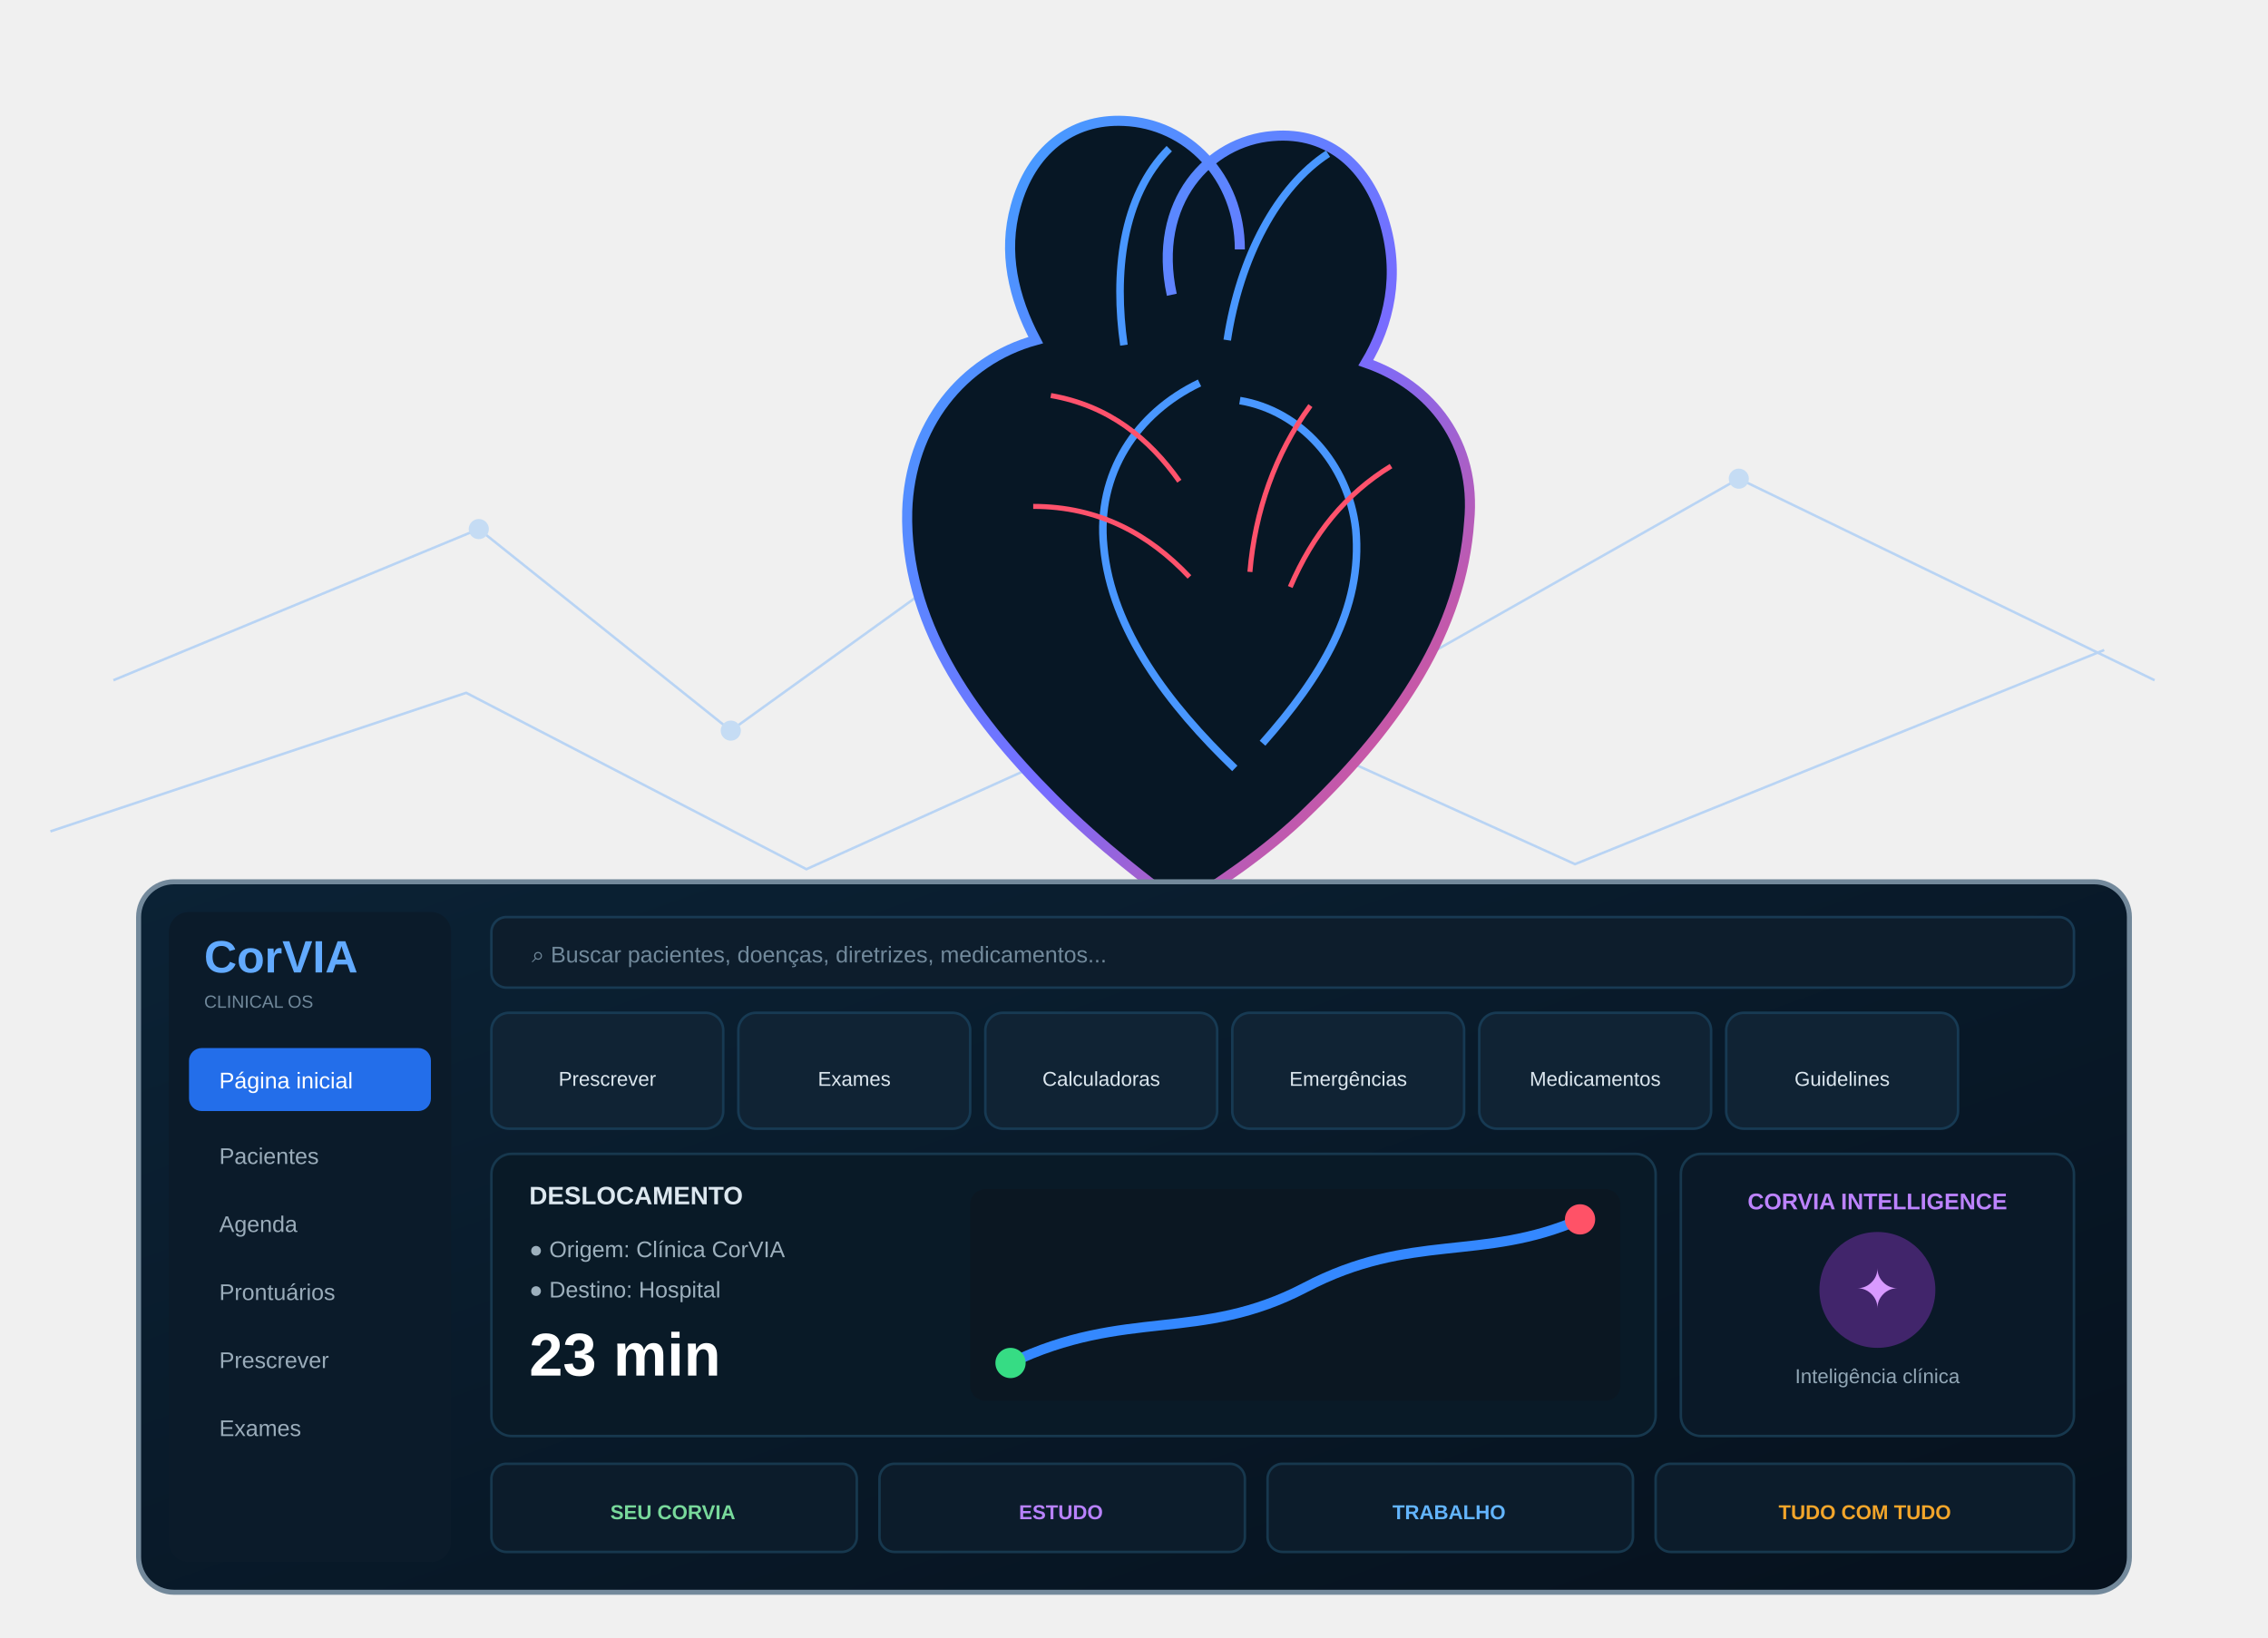
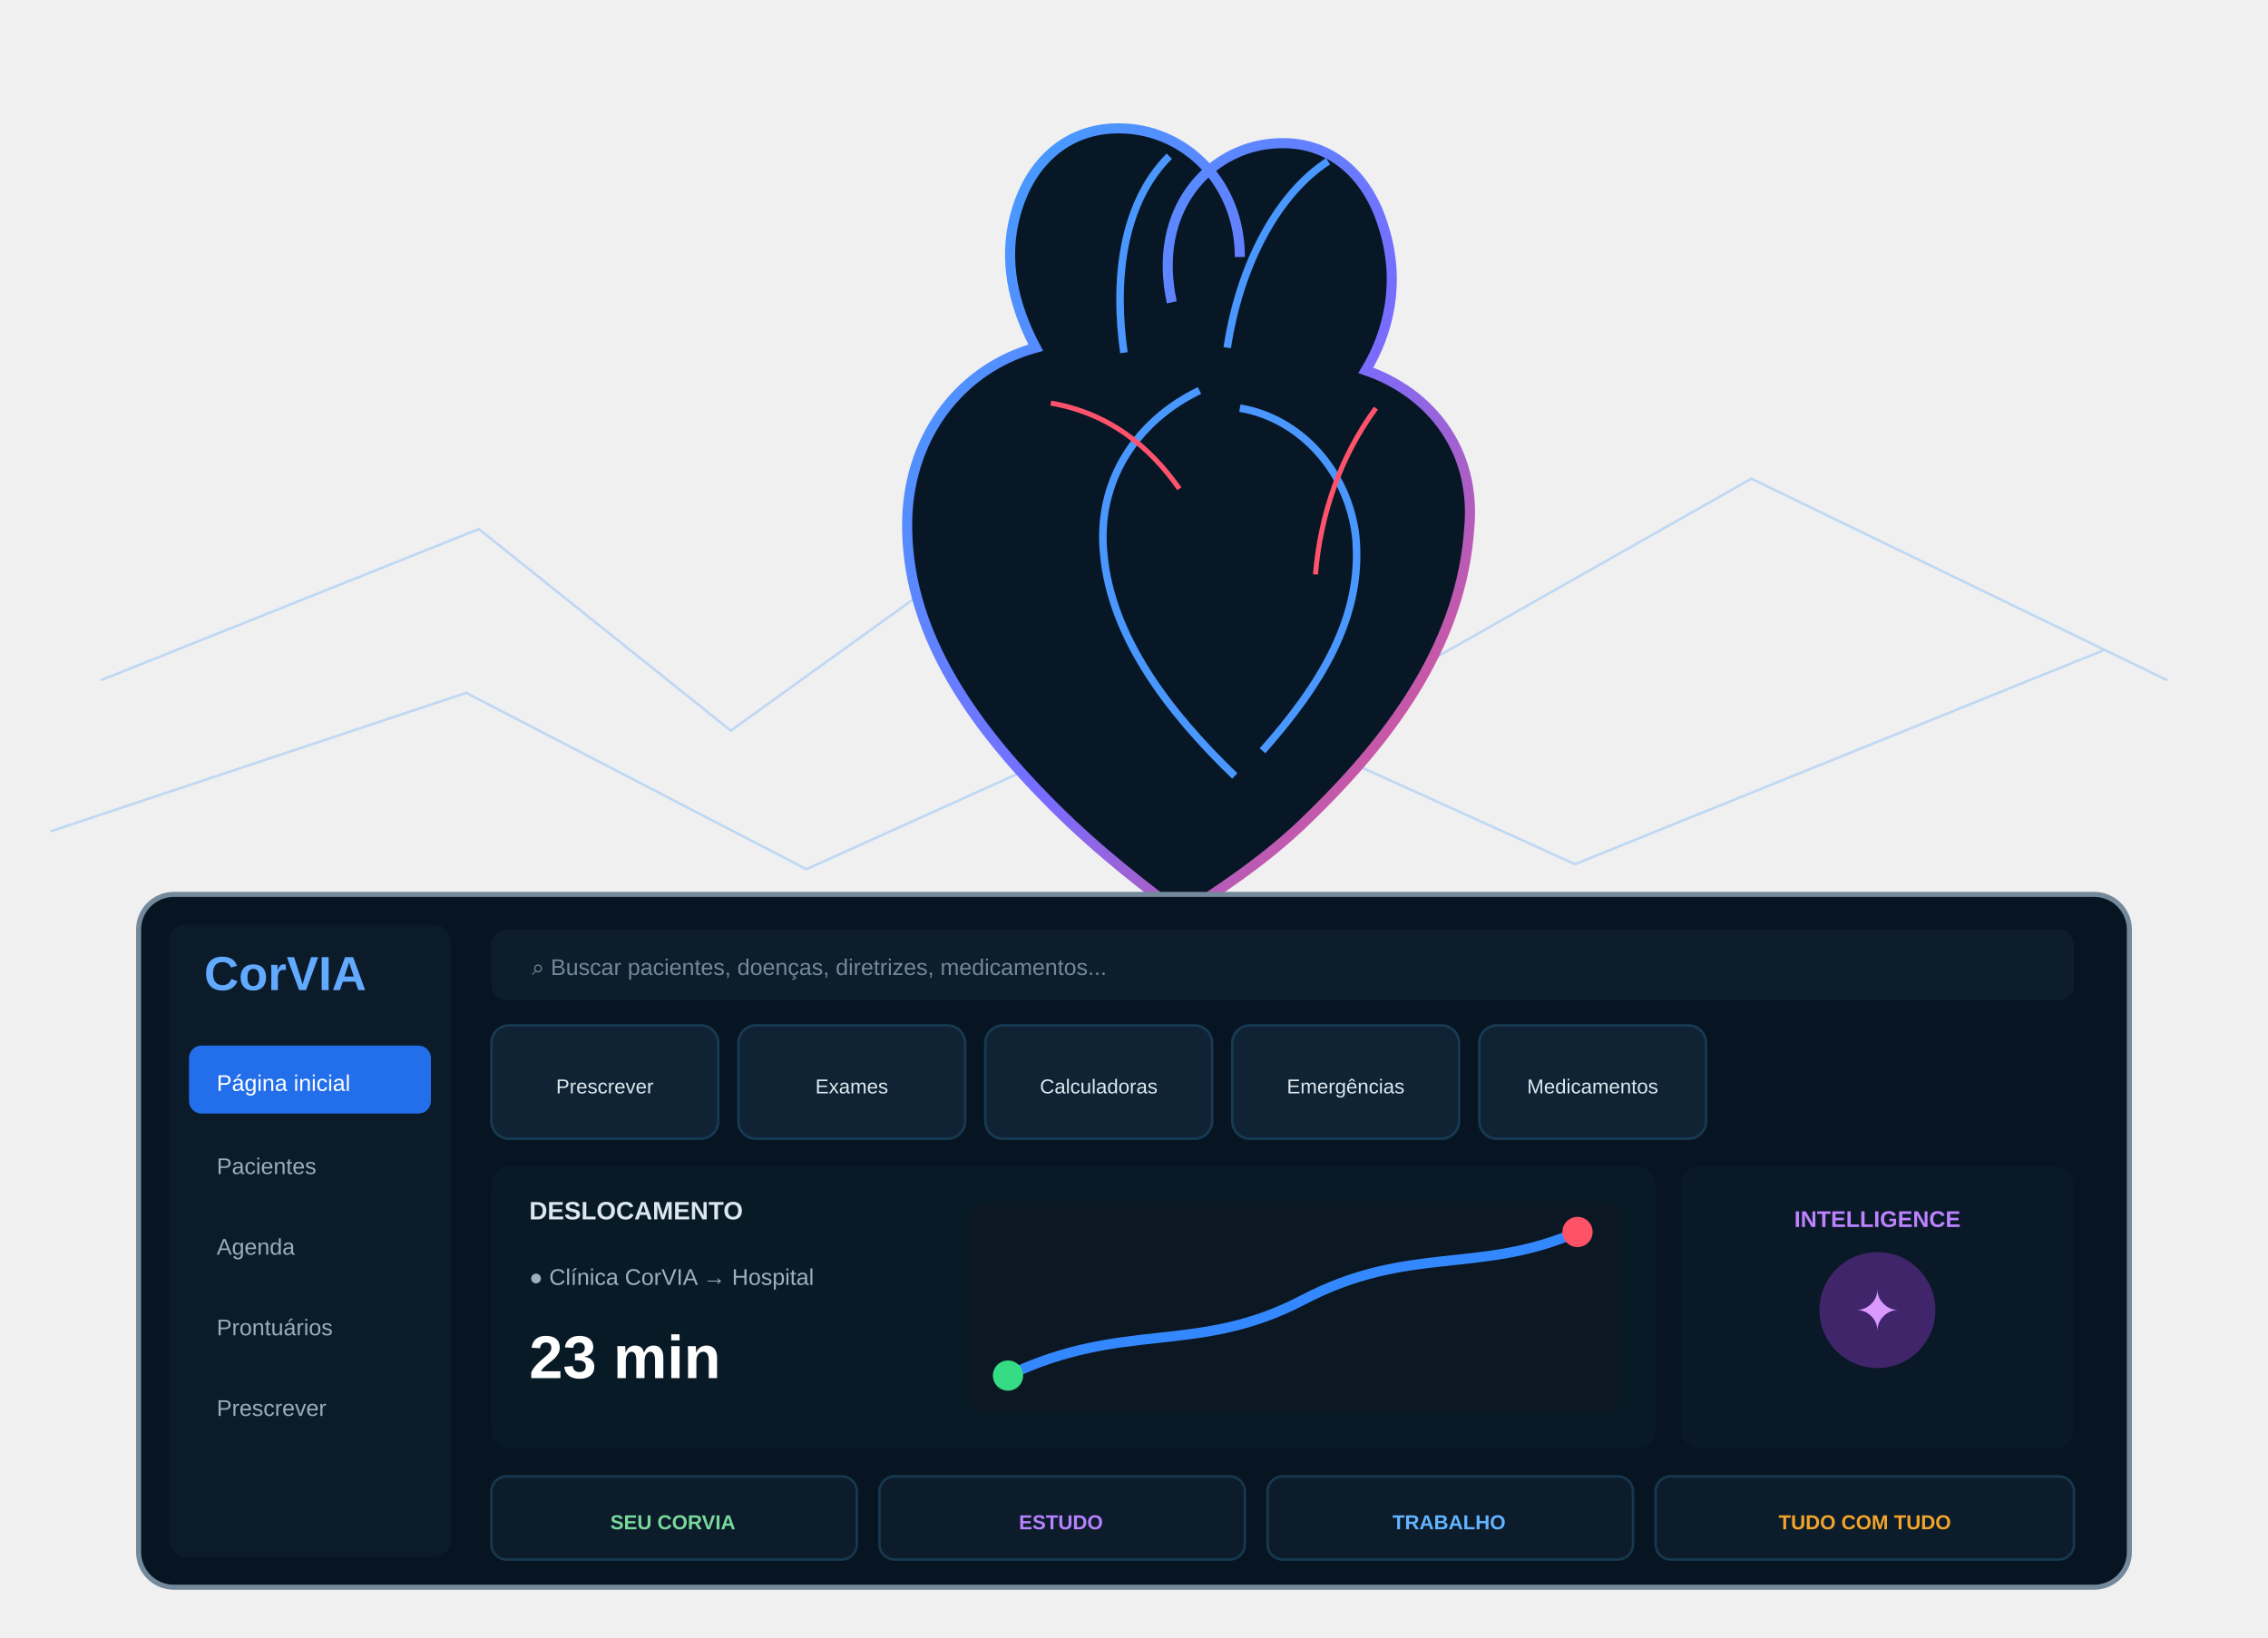
<svg xmlns="http://www.w3.org/2000/svg" viewBox="0 0 900 650">
  <defs>
-     <linearGradient id="a" x2="1" y2="1">
+     <linearGradient id="g" x2="1" y2="1">
      <stop stop-color="#39a7ff" />
-       <stop offset=".55" stop-color="#776cff" />
+       <stop offset=".55" stop-color="#786cff" />
      <stop offset="1" stop-color="#ff4968" />
    </linearGradient>
-     <linearGradient id="b" x2="1" y2="1">
-       <stop stop-color="#0b2235" />
-       <stop offset="1" stop-color="#06111d" />
-     </linearGradient>
  </defs>
-   <g opacity=".28" stroke="#2c8dff">
-     <path d="M45 270L190 210l100 80 125-90 125 75 150-85 165 80M20 330l165-55 135 70 155-70 150 68 210-85" fill="none" />
-     <g fill="#56aaff" stroke="none">
-       <circle cx="190" cy="210" r="4" />
-       <circle cx="290" cy="290" r="4" />
-       <circle cx="415" cy="200" r="4" />
-       <circle cx="540" cy="275" r="4" />
-       <circle cx="690" cy="190" r="4" />
+   <g opacity=".25" stroke="#2d8fff" fill="none">
+     <path d="M40 270l150-60 100 80 125-90 130 75 150-85 165 80M20 330l165-55 135 70 155-70 150 68 210-85" />
+   </g>
+   <g transform="translate(330 28)">
+     <path d="M135 92c-8-37 15-61 40-63 23-2 38 13 44 33 7 22 2 42-7 57 26 9 44 32 41 63-3 43-28 80-63 114-18 18-39 31-51 39-12-9-32-24-51-43-34-34-59-71-58-114 1-34 22-60 51-68-9-17-13-35-8-53 6-22 22-35 43-34 25 1 46 22 46 51" fill="#071725" stroke="url(#g)" stroke-width="4" />
+     <path d="M116 112c-4-28-1-59 18-78m23 76c5-33 20-61 40-74m-51 91c-25 12-41 36-38 65 3 33 26 63 52 88m2-146c24 4 43 25 46 51 3 32-14 59-37 85" fill="none" stroke="#4997ff" stroke-width="3" />
+     <path d="M87 132c23 4 39 17 51 34m78-32c-14 19-22 42-24 66" fill="none" stroke="#ff526c" stroke-width="2" />
+   </g>
+   <g transform="translate(55 355)" font-family="Arial">
+     <rect width="790" height="275" rx="14" fill="#071522" stroke="#74899b" stroke-width="2" />
+     <rect x="12" y="12" width="112" height="251" rx="7" fill="#0b1b2a" />
+     <text x="26" y="38" fill="#62aaff" font-size="19" font-weight="700">CorVIA</text>
+     <rect x="20" y="60" width="96" height="27" rx="5" fill="#236eea" />
+     <g fill="#9aacba" font-size="9">
+       <text x="31" y="78" fill="#fff">Página inicial</text>
+       <text x="31" y="111">Pacientes</text>
+       <text x="31" y="143">Agenda</text>
+       <text x="31" y="175">Prontuários</text>
+       <text x="31" y="207">Prescrever</text>
    </g>
-   </g>
-   <g transform="translate(330 25)">
-     <path d="M135 92c-8-37 15-61 40-63 23-2 38 13 44 33 7 22 2 42-7 57 26 9 44 32 41 63-3 43-28 80-63 114-18 18-39 31-51 39-12-9-32-24-51-43-34-34-59-71-58-114 1-34 22-60 51-68-9-17-13-35-8-53 6-22 22-35 43-34 25 1 46 22 46 51" fill="#071725" stroke="url(#a)" stroke-width="4" />
-     <path d="M116 112c-4-28-1-59 18-78m23 76c5-33 20-61 40-74m-51 91c-25 12-41 36-38 65 3 33 26 63 52 88m2-146c24 4 43 25 46 51 3 32-14 59-37 85" fill="none" stroke="#4997ff" stroke-width="3" />
-     <path d="M87 132c23 4 39 17 51 34m-58 10c26 0 46 11 62 28m48-68c-14 19-22 42-24 66m56-42c-18 11-31 27-40 48" fill="none" stroke="#ff526c" stroke-width="2" />
-   </g>
-   <g transform="translate(55 350)" font-family="Arial">
-     <rect width="790" height="282" rx="14" fill="url(#b)" stroke="#73899b" stroke-width="2" />
-     <rect x="12" y="12" width="112" height="258" rx="8" fill="#0b1b2a" />
-     <text x="26" y="36" fill="#62aaff" font-size="18" font-weight="700">CorVIA</text>
-     <text x="26" y="50" fill="#71899b" font-size="7">CLINICAL OS</text>
-     <rect x="20" y="66" width="96" height="25" rx="5" fill="#236eea" />
-     <g fill="#9aacba" font-size="9">
-       <text x="32" y="82" fill="#fff">Página inicial</text>
-       <text x="32" y="112">Pacientes</text>
-       <text x="32" y="139">Agenda</text>
-       <text x="32" y="166">Prontuários</text>
-       <text x="32" y="193">Prescrever</text>
-       <text x="32" y="220">Exames</text>
+     <rect x="140" y="14" width="628" height="28" rx="6" fill="#0d1d2c" />
+     <text x="156" y="32" fill="#71899b" font-size="9">⌕ Buscar pacientes, doenças, diretrizes, medicamentos...</text>
+     <g fill="#102334" stroke="#173a53">
+       <rect x="140" y="52" width="90" height="45" rx="7" />
+       <rect x="238" y="52" width="90" height="45" rx="7" />
+       <rect x="336" y="52" width="90" height="45" rx="7" />
+       <rect x="434" y="52" width="90" height="45" rx="7" />
+       <rect x="532" y="52" width="90" height="45" rx="7" />
    </g>
-     <rect x="140" y="14" width="628" height="28" rx="6" fill="#0d1d2c" stroke="#183a53" />
-     <text x="156" y="32" fill="#71899b" font-size="9">⌕  Buscar pacientes, doenças, diretrizes, medicamentos...</text>
-     <g transform="translate(140 52)" text-anchor="middle" font-size="8">
-       <g fill="#102334" stroke="#173a53">
-         <rect width="92" height="46" rx="7" />
-         <rect x="98" width="92" height="46" rx="7" />
-         <rect x="196" width="92" height="46" rx="7" />
-         <rect x="294" width="92" height="46" rx="7" />
-         <rect x="392" width="92" height="46" rx="7" />
-         <rect x="490" width="92" height="46" rx="7" />
-       </g>
-       <g fill="#dce7ef">
-         <text x="46" y="29">Prescrever</text>
-         <text x="144" y="29">Exames</text>
-         <text x="242" y="29">Calculadoras</text>
-         <text x="340" y="29">Emergências</text>
-         <text x="438" y="29">Medicamentos</text>
-         <text x="536" y="29">Guidelines</text>
-       </g>
+     <g fill="#dce7ef" font-size="8" text-anchor="middle">
+       <text x="185" y="79">Prescrever</text>
+       <text x="283" y="79">Exames</text>
+       <text x="381" y="79">Calculadoras</text>
+       <text x="479" y="79">Emergências</text>
+       <text x="577" y="79">Medicamentos</text>
    </g>
-     <rect x="140" y="108" width="462" height="112" rx="8" fill="#091a27" stroke="#17384e" />
-     <text x="155" y="128" fill="#dce7ef" font-size="10" font-weight="700">DESLOCAMENTO</text>
-     <text x="155" y="149" fill="#9db0bd" font-size="9">● Origem: Clínica CorVIA</text>
-     <text x="155" y="165" fill="#9db0bd" font-size="9">● Destino: Hospital</text>
-     <text x="155" y="196" fill="#fff" font-size="24" font-weight="700">23 min</text>
-     <g transform="translate(330 122)">
-       <rect width="258" height="84" rx="6" fill="#0b1722" />
-       <path d="M16 69C62 47 91 61 133 39s70-10 109-27" fill="none" stroke="#3488ff" stroke-width="4" />
-       <circle cx="16" cy="69" r="6" fill="#36dc84" />
-       <circle cx="242" cy="12" r="6" fill="#ff5267" />
+     <rect x="140" y="108" width="462" height="112" rx="8" fill="#091a27" />
+     <text x="155" y="129" fill="#dce7ef" font-size="10" font-weight="700">DESLOCAMENTO</text>
+     <text x="155" y="155" fill="#9db0bd" font-size="9">● Clínica CorVIA → Hospital</text>
+     <text x="155" y="192" fill="#fff" font-size="24" font-weight="700">23 min</text>
+     <rect x="330" y="122" width="258" height="84" rx="6" fill="#0b1722" />
+     <path d="M345 191c46-22 75-8 117-30s70-10 109-27" fill="none" stroke="#3488ff" stroke-width="4" />
+     <circle cx="345" cy="191" r="6" fill="#36dc84" />
+     <circle cx="571" cy="134" r="6" fill="#ff5267" />
+     <rect x="612" y="108" width="156" height="112" rx="8" fill="#0a1928" />
+     <text x="690" y="132" text-anchor="middle" fill="#bd83ff" font-size="9" font-weight="700">INTELLIGENCE</text>
+     <circle cx="690" cy="165" r="23" fill="#41256b" />
+     <text x="690" y="173" text-anchor="middle" fill="#d89aff" font-size="22">✦</text>
+     <g fill="#0c1c2b" stroke="#17384e">
+       <rect x="140" y="231" width="145" height="33" rx="6" />
+       <rect x="294" y="231" width="145" height="33" rx="6" />
+       <rect x="448" y="231" width="145" height="33" rx="6" />
+       <rect x="602" y="231" width="166" height="33" rx="6" />
    </g>
-     <rect x="612" y="108" width="156" height="112" rx="8" fill="#0a1928" stroke="#17384e" />
-     <text x="690" y="130" text-anchor="middle" fill="#bd83ff" font-size="9" font-weight="700">CORVIA INTELLIGENCE</text>
-     <circle cx="690" cy="162" r="23" fill="#41256b" />
-     <text x="690" y="169" text-anchor="middle" fill="#d89aff" font-size="21">✦</text>
-     <text x="690" y="199" text-anchor="middle" fill="#91a6b5" font-size="8">Inteligência clínica</text>
-     <g transform="translate(140 231)" font-size="8" font-weight="700" text-anchor="middle">
-       <g fill="#0c1c2b" stroke="#17384e">
-         <rect width="145" height="35" rx="6" />
-         <rect x="154" width="145" height="35" rx="6" />
-         <rect x="308" width="145" height="35" rx="6" />
-         <rect x="462" width="166" height="35" rx="6" />
-       </g>
-       <text x="72" y="22" fill="#78d99b">SEU CORVIA</text>
-       <text x="226" y="22" fill="#b982ff">ESTUDO</text>
-       <text x="380" y="22" fill="#63b5ff">TRABALHO</text>
-       <text x="545" y="22" fill="#f3a52a">TUDO COM TUDO</text>
+     <g font-size="8" font-weight="700" text-anchor="middle">
+       <text x="212" y="252" fill="#78d99b">SEU CORVIA</text>
+       <text x="366" y="252" fill="#b982ff">ESTUDO</text>
+       <text x="520" y="252" fill="#63b5ff">TRABALHO</text>
+       <text x="685" y="252" fill="#f3a52a">TUDO COM TUDO</text>
    </g>
  </g>
</svg>
